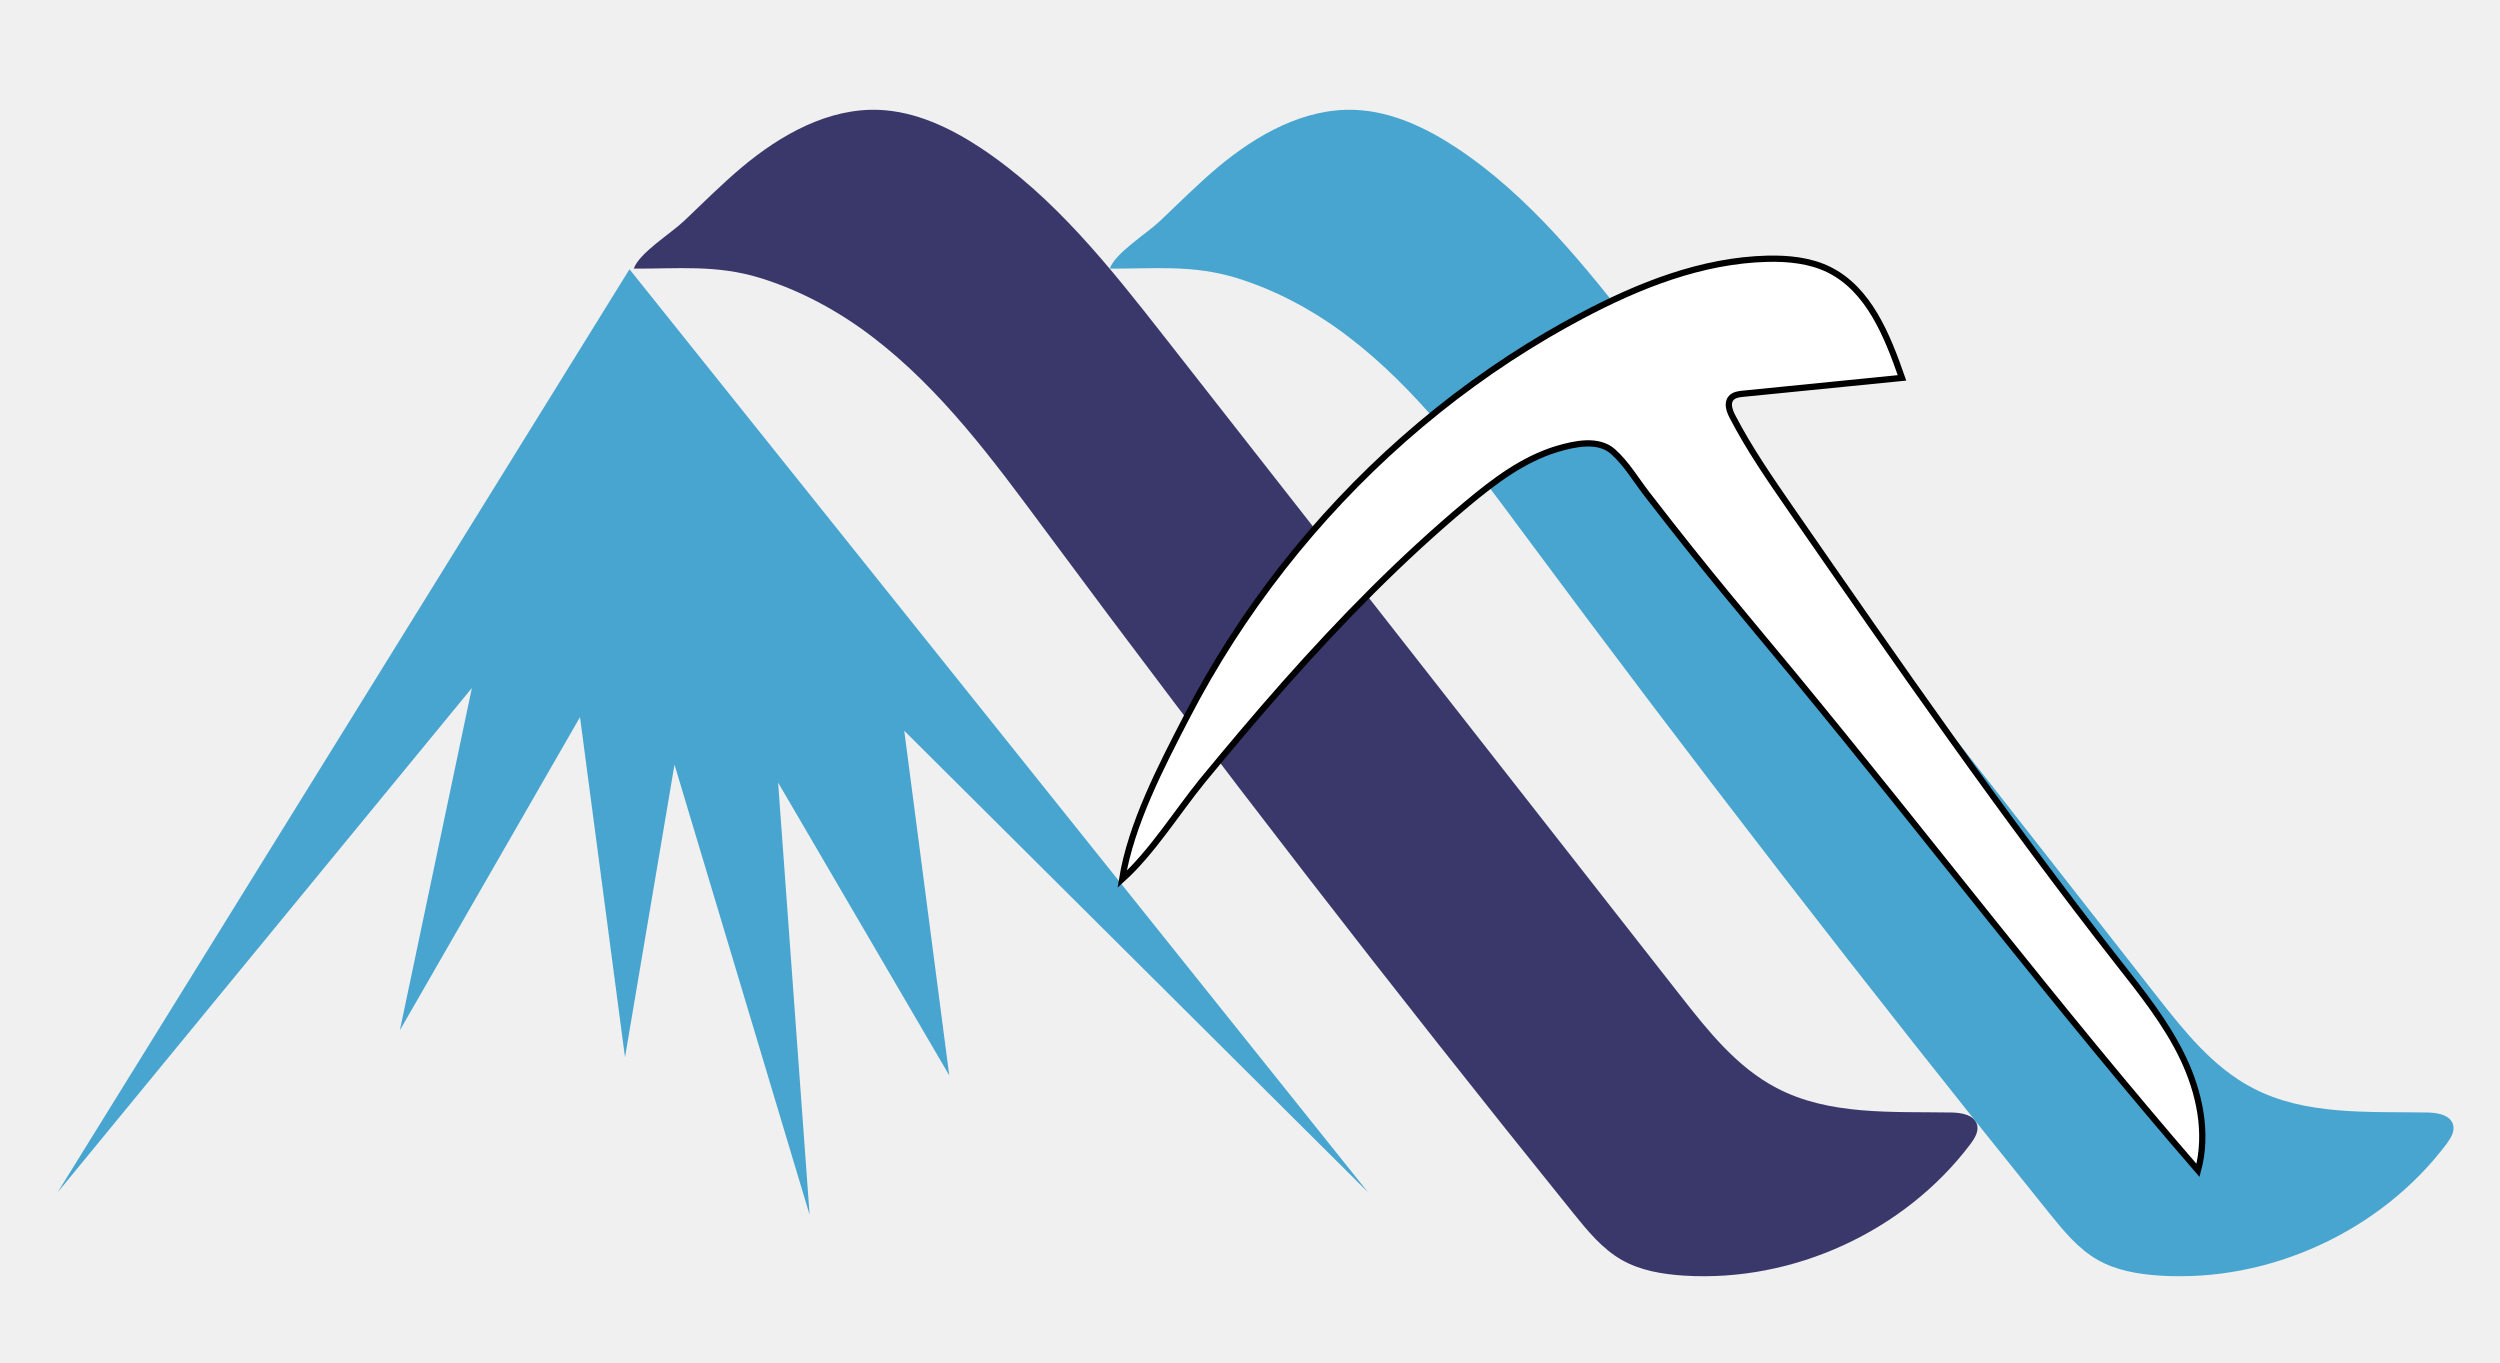
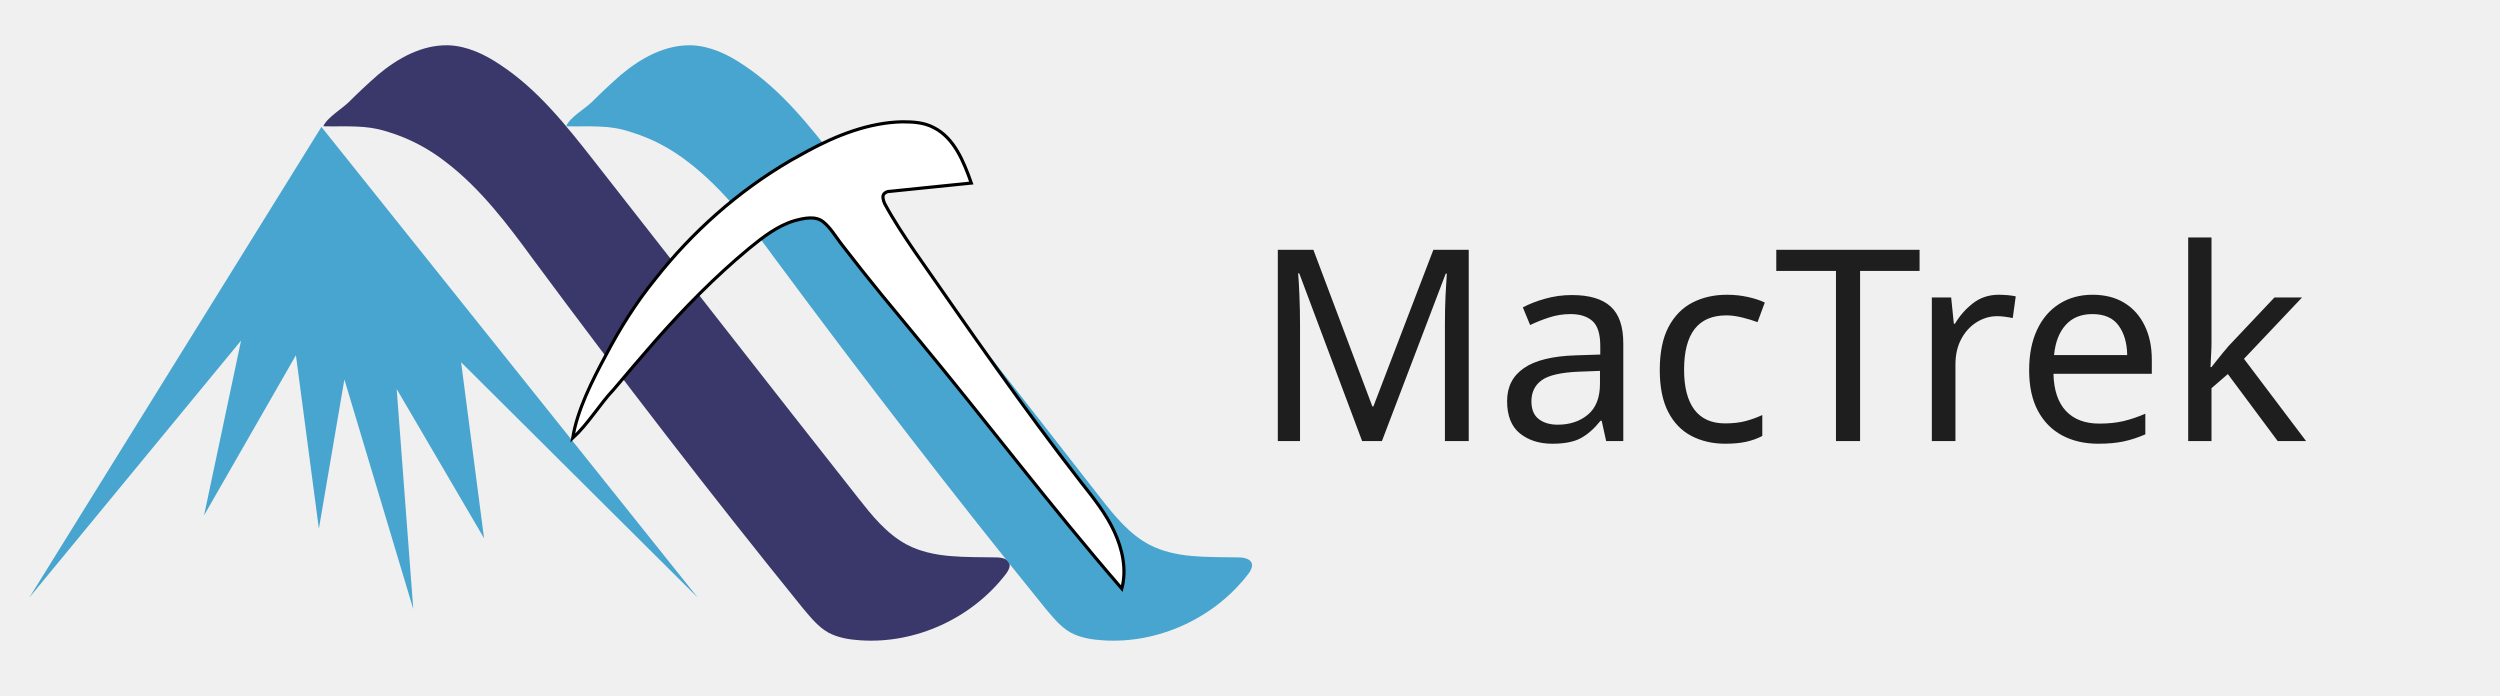
- <svg xmlns="http://www.w3.org/2000/svg" version="1.1" id="Layer_1" x="0px" y="0px" viewBox="0 0 200 108.99" style="enable-background:new 0 0 200 108.99;" xml:space="preserve">
+ <svg xmlns="http://www.w3.org/2000/svg" version="1.1" id="Layer_1" x="0px" y="0px" viewBox="0 0 392 109" style="enable-background:new 0 0 392 109;" xml:space="preserve">
  <style type="text/css">
	.st0{fill:#47A5CF;}
	.st1{fill:#3A386A;}
	.st2{fill:#FFFFFF;stroke:#000000;stroke-width:0.5;stroke-miterlimit:10;}
+ 	.st3{fill:#1E1E1E;}
+ 	.st4{font-family:'Poppins-Bold';}
+ 	.st5{font-size:42px;}
</style>
  <g>
-     <polygon class="st0" points="4.61,95.39 50.36,21.54 109.45,95.39 72.34,58.46 75.94,86.03 62.25,62.61 64.77,97.19 53.96,61.17    50,84.58 46.4,57.37 31.99,82.42 37.75,55.04  " />
-     <path class="st1" d="M50.7,21.49c0.45-1.27,2.96-2.8,4.03-3.82c1.53-1.45,3.02-2.95,4.63-4.3c3.11-2.6,6.91-4.74,10.96-4.58   c2.94,0.12,5.71,1.44,8.16,3.06c5.87,3.9,10.32,9.54,14.67,15.09c13.76,17.57,27.53,35.15,41.29,52.72   c2.21,2.82,4.51,5.72,7.69,7.38c4.21,2.21,9.23,1.88,13.98,1.96c0.82,0.01,1.85,0.2,2.06,0.99c0.14,0.54-0.2,1.08-0.53,1.53   c-5.27,6.99-14.17,11.08-22.91,10.53c-1.72-0.11-3.48-0.4-4.98-1.25c-1.57-0.89-2.74-2.33-3.88-3.74   C111.4,79.13,97.3,60.89,83.58,42.37c-4.12-5.56-8.29-11.23-13.8-15.43c-2.7-2.06-5.74-3.71-8.99-4.71   C57.3,21.16,54.22,21.51,50.7,21.49z" />
-     <path class="st0" d="M88.78,21.49c0.45-1.27,2.96-2.8,4.03-3.82c1.53-1.45,3.02-2.95,4.63-4.3c3.11-2.6,6.91-4.74,10.96-4.58   c2.94,0.12,5.71,1.44,8.16,3.06c5.87,3.9,10.32,9.54,14.67,15.09c13.76,17.57,27.53,35.15,41.29,52.72   c2.21,2.82,4.51,5.72,7.69,7.38c4.21,2.21,9.23,1.88,13.98,1.96c0.82,0.01,1.85,0.2,2.06,0.99c0.14,0.54-0.2,1.08-0.53,1.53   c-5.27,6.99-14.17,11.08-22.91,10.53c-1.72-0.11-3.48-0.4-4.98-1.25c-1.57-0.89-2.74-2.33-3.88-3.74   c-14.47-17.94-28.57-36.18-42.29-54.7c-4.12-5.56-8.29-11.23-13.8-15.43c-2.7-2.06-5.74-3.71-8.99-4.71   C95.37,21.16,92.29,21.51,88.78,21.49z" />
-     <path class="st2" d="M89.77,70.34c0.71-4.41,3.14-9.07,5.18-13.01c2.17-4.2,4.74-8.19,7.65-11.91   c5.82-7.44,13.01-13.82,21.16-18.61c0.9-0.53,1.8-1.03,2.72-1.52c4.63-2.46,9.66-4.46,14.91-4.59c1.67-0.04,3.4,0.13,4.9,0.86   c3.22,1.58,4.69,5.28,5.87,8.67c-4.24,0.42-8.48,0.85-12.72,1.27c-0.35,0.03-0.74,0.09-0.96,0.36c-0.34,0.4-0.12,1.01,0.12,1.47   c1.35,2.61,3.04,5.04,4.71,7.46c8.48,12.24,16.96,24.48,26.14,36.2c1.91,2.43,3.86,4.87,5.19,7.65c1.33,2.79,2,6.01,1.2,8.99   c-11.48-13.26-21.23-26.15-32.39-39.68c-3.67-4.45-6.72-7.97-11.74-14.48c-0.88-1.15-1.6-2.39-2.68-3.35   c-1.15-1.02-3-0.64-4.48-0.2c-2.7,0.82-5.01,2.57-7.18,4.38c-5.26,4.39-10.06,9.3-14.6,14.42c-2.24,2.53-4.41,5.11-6.56,7.72   C94.13,65,92.18,68.16,89.77,70.34z" />
+     <g>
+       <polygon class="st0" points="4.6,93.7 50.4,19.9 109.4,93.7 72.3,56.8 75.9,84.4 62.2,61 64.8,95.5 54,59.5 50,82.9 46.4,55.7     32,80.8 37.8,53.4   " />
+       <path class="st1" d="M50.7,19.8c0.5-1.3,3-2.8,4-3.8c1.5-1.5,3-2.9,4.6-4.3c3.1-2.6,6.9-4.7,11-4.6c2.9,0.1,5.7,1.4,8.2,3.1    c5.9,3.9,10.3,9.5,14.7,15.1c13.8,17.6,27.5,35.2,41.3,52.7c2.2,2.8,4.5,5.7,7.7,7.4c4.2,2.2,9.2,1.9,14,2c0.8,0,1.9,0.2,2.1,1    c0.1,0.5-0.2,1.1-0.5,1.5c-5.3,7-14.2,11.1-22.9,10.5c-1.7-0.1-3.5-0.4-5-1.2c-1.6-0.9-2.7-2.3-3.9-3.7    c-14.5-17.9-28.6-36.2-42.3-54.7c-4.1-5.6-8.3-11.2-13.8-15.4c-2.7-2.1-5.7-3.7-9-4.7C57.3,19.5,54.2,19.9,50.7,19.8z" />
+       <path class="st0" d="M88.8,19.8c0.4-1.3,3-2.8,4-3.8c1.5-1.5,3-2.9,4.6-4.3c3.1-2.6,6.9-4.7,11-4.6c2.9,0.1,5.7,1.4,8.2,3.1    c5.9,3.9,10.3,9.5,14.7,15.1C145,42.9,158.8,60.4,172.5,78c2.2,2.8,4.5,5.7,7.7,7.4c4.2,2.2,9.2,1.9,14,2c0.8,0,1.9,0.2,2.1,1    c0.1,0.5-0.2,1.1-0.5,1.5c-5.3,7-14.2,11.1-22.9,10.5c-1.7-0.1-3.5-0.4-5-1.2c-1.6-0.9-2.7-2.3-3.9-3.7    c-14.5-17.9-28.6-36.2-42.3-54.7c-4.1-5.6-8.3-11.2-13.8-15.4c-2.7-2.1-5.7-3.7-9-4.7C95.4,19.5,92.3,19.9,88.8,19.8z" />
+       <path class="st2" d="M89.8,68.7c0.7-4.4,3.1-9.1,5.2-13c2.2-4.2,4.7-8.2,7.7-11.9c5.8-7.4,13-13.8,21.2-18.6    c0.9-0.5,1.8-1,2.7-1.5c4.6-2.5,9.7-4.5,14.9-4.6c1.7,0,3.4,0.1,4.9,0.9c3.2,1.6,4.7,5.3,5.9,8.7c-4.2,0.4-8.5,0.9-12.7,1.3    c-0.4,0-0.7,0.1-1,0.4c-0.3,0.4-0.1,1,0.1,1.5c1.4,2.6,3,5,4.7,7.5c8.5,12.2,17,24.5,26.1,36.2c1.9,2.4,3.9,4.9,5.2,7.7    c1.3,2.8,2,6,1.2,9c-11.5-13.3-21.2-26.2-32.4-39.7c-3.7-4.5-6.7-8-11.7-14.5c-0.9-1.2-1.6-2.4-2.7-3.3c-1.2-1-3-0.6-4.5-0.2    c-2.7,0.8-5,2.6-7.2,4.4c-5.3,4.4-10.1,9.3-14.6,14.4c-2.2,2.5-4.4,5.1-6.6,7.7C94.1,63.3,92.2,66.5,89.8,68.7z" />
+     </g>
+     <text transform="matrix(1 0 0 1 196.2823 69.1542)" class="st3 st4 st5">MacTrek</text>
  </g>
</svg>
